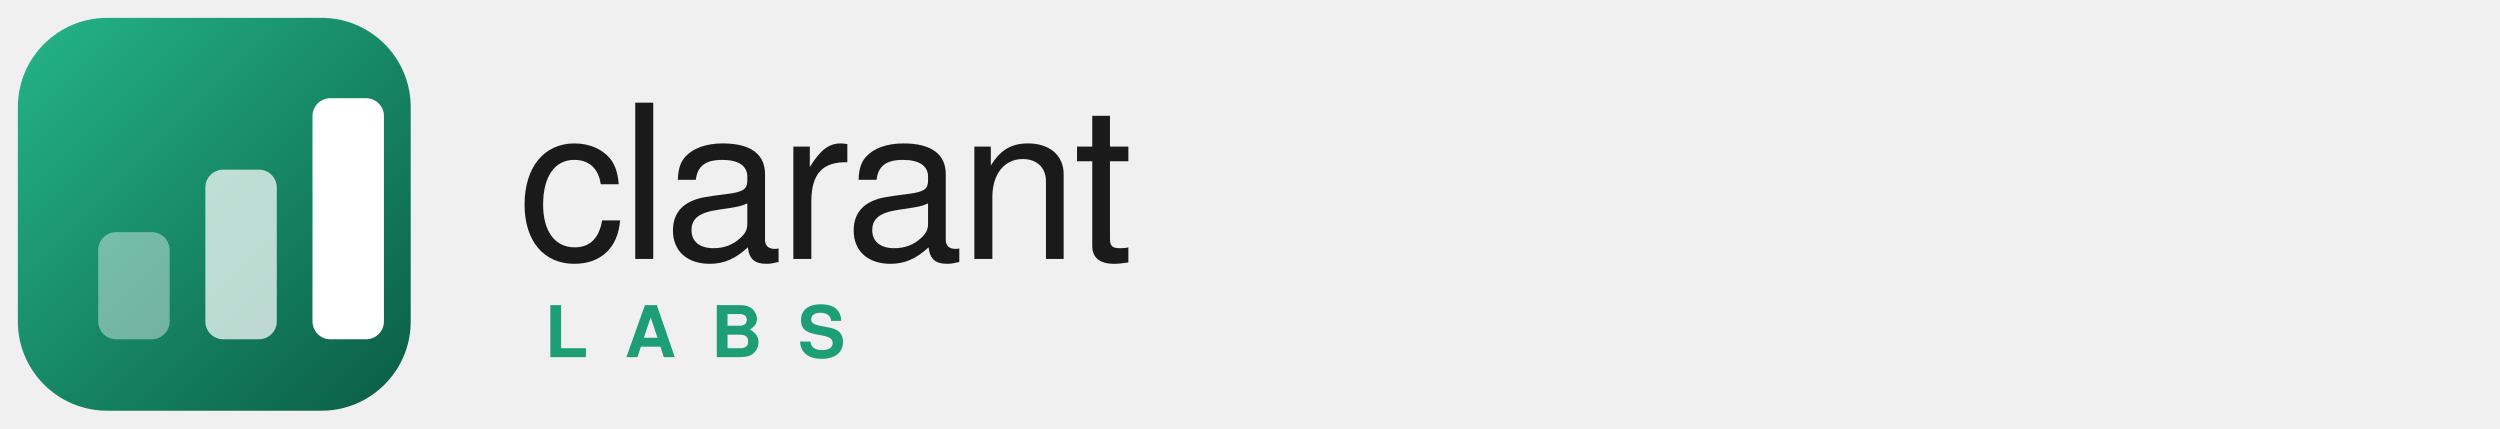
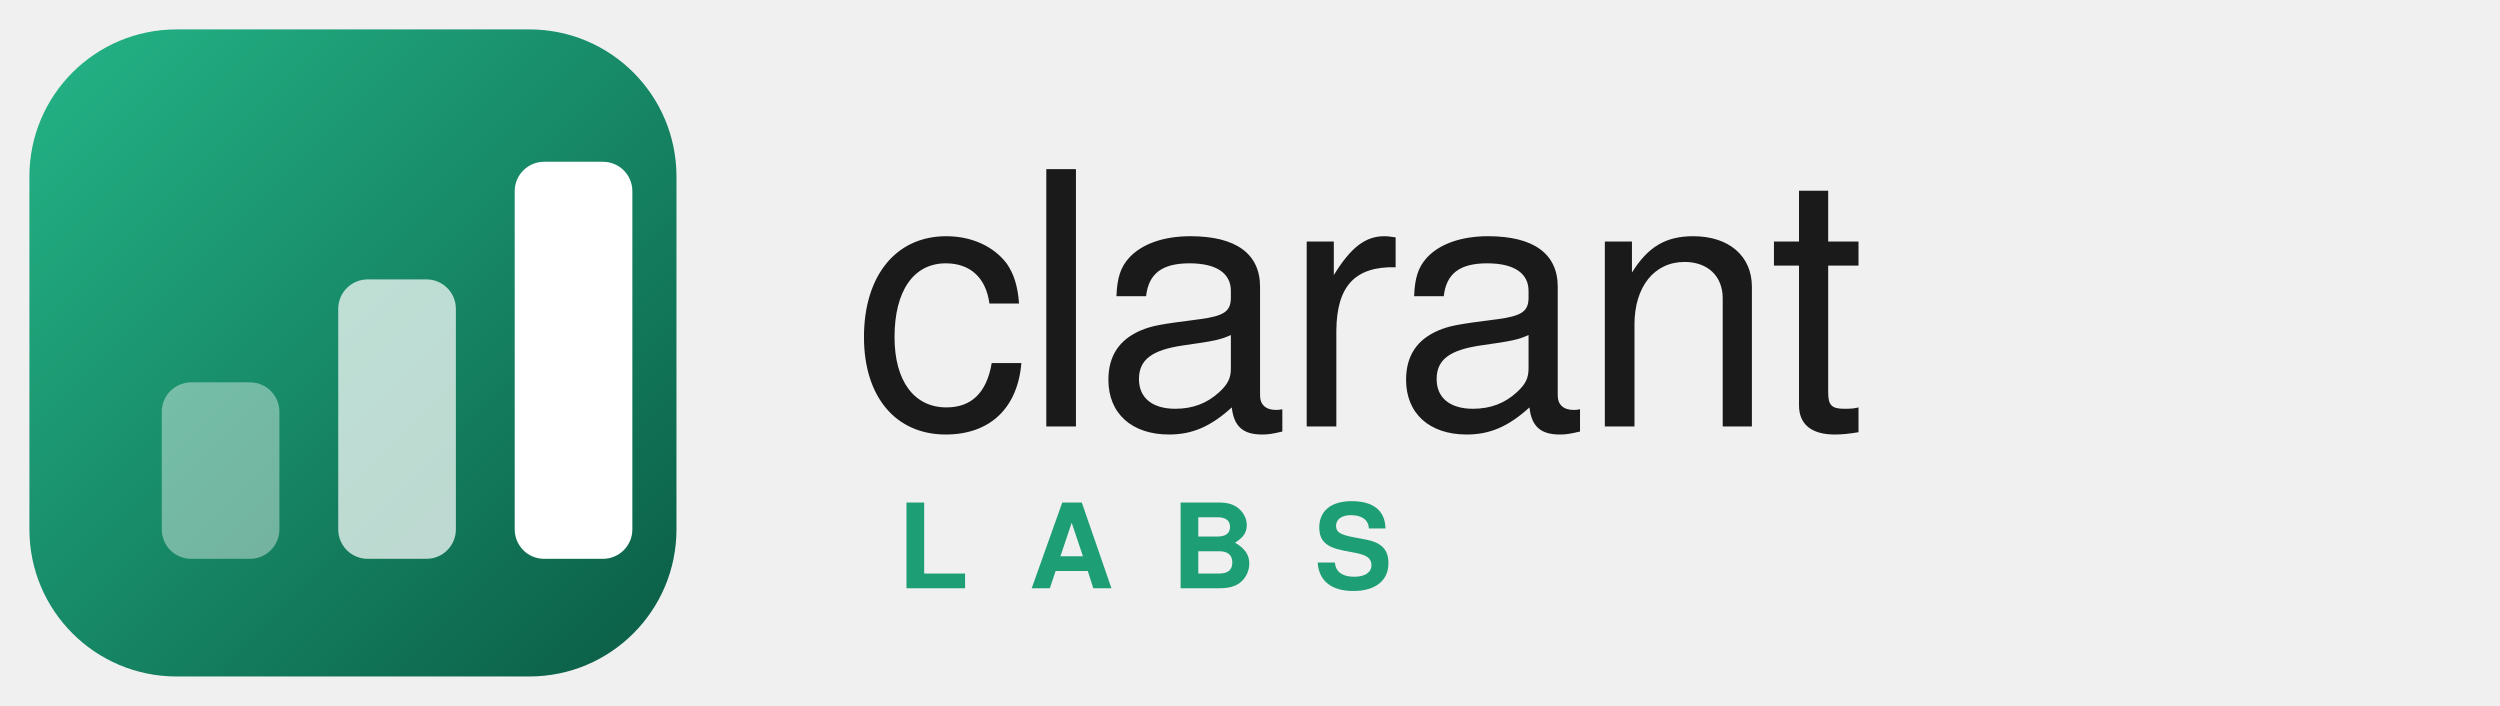
- <svg xmlns="http://www.w3.org/2000/svg" viewBox="0 0 280 48">
+ <svg xmlns="http://www.w3.org/2000/svg" viewBox="0 0 170 48">
  <defs>
    <linearGradient id="brand" x1="0%" y1="0%" x2="100%" y2="100%">
      <stop offset="0%" style="stop-color:#24B587" />
      <stop offset="100%" style="stop-color:#0A5C45" />
    </linearGradient>
  </defs>
  <rect x="2" y="2" width="44" height="44" rx="10" fill="url(#brand)" />
  <rect x="11" y="26" width="8" height="12" rx="2" fill="white" opacity="0.4" />
  <rect x="23" y="19" width="8" height="19" rx="2" fill="white" opacity="0.72" />
  <rect x="35" y="11" width="8" height="27" rx="2" fill="white" />
  <text x="58" y="29" font-family="'Helvetica Neue', Helvetica, Arial, sans-serif" font-size="24" font-weight="300" letter-spacing="-0.5" fill="#1a1a1a">clarant</text>
  <text x="61" y="40" font-family="'Helvetica Neue', Helvetica, Arial, sans-serif" font-size="8" font-weight="600" letter-spacing="4" fill="#1D9E75">LABS</text>
</svg>
